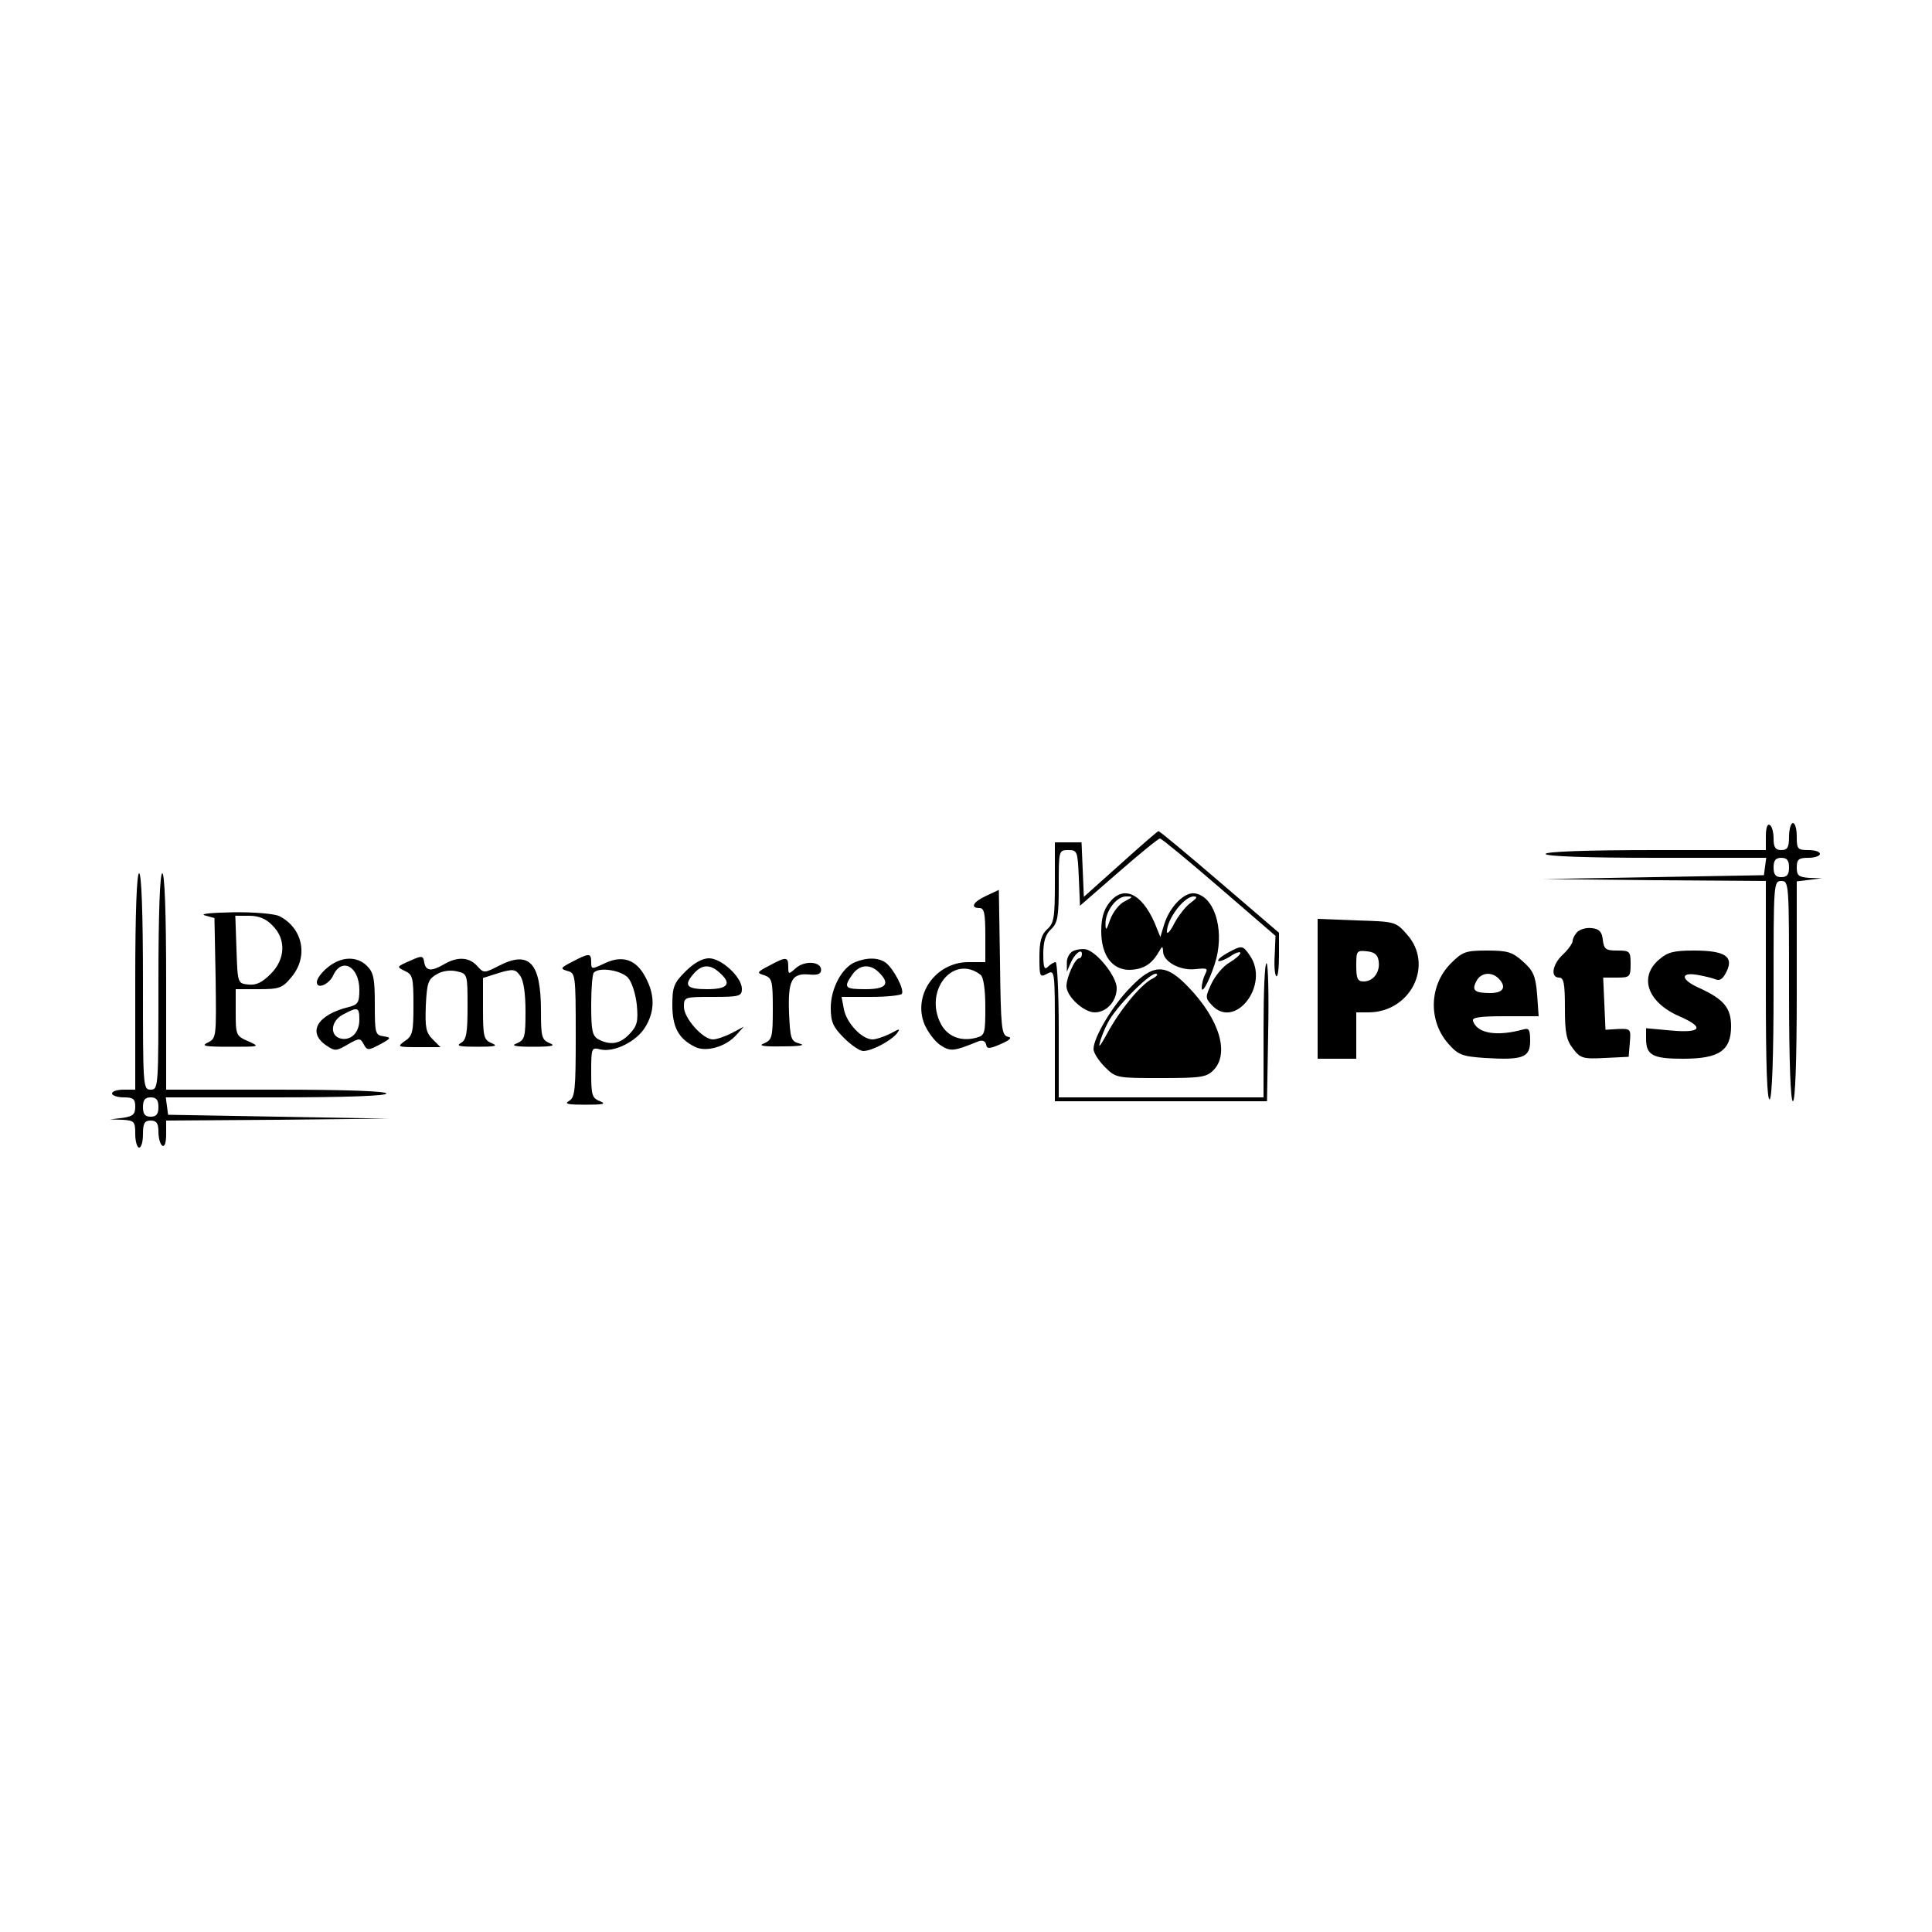
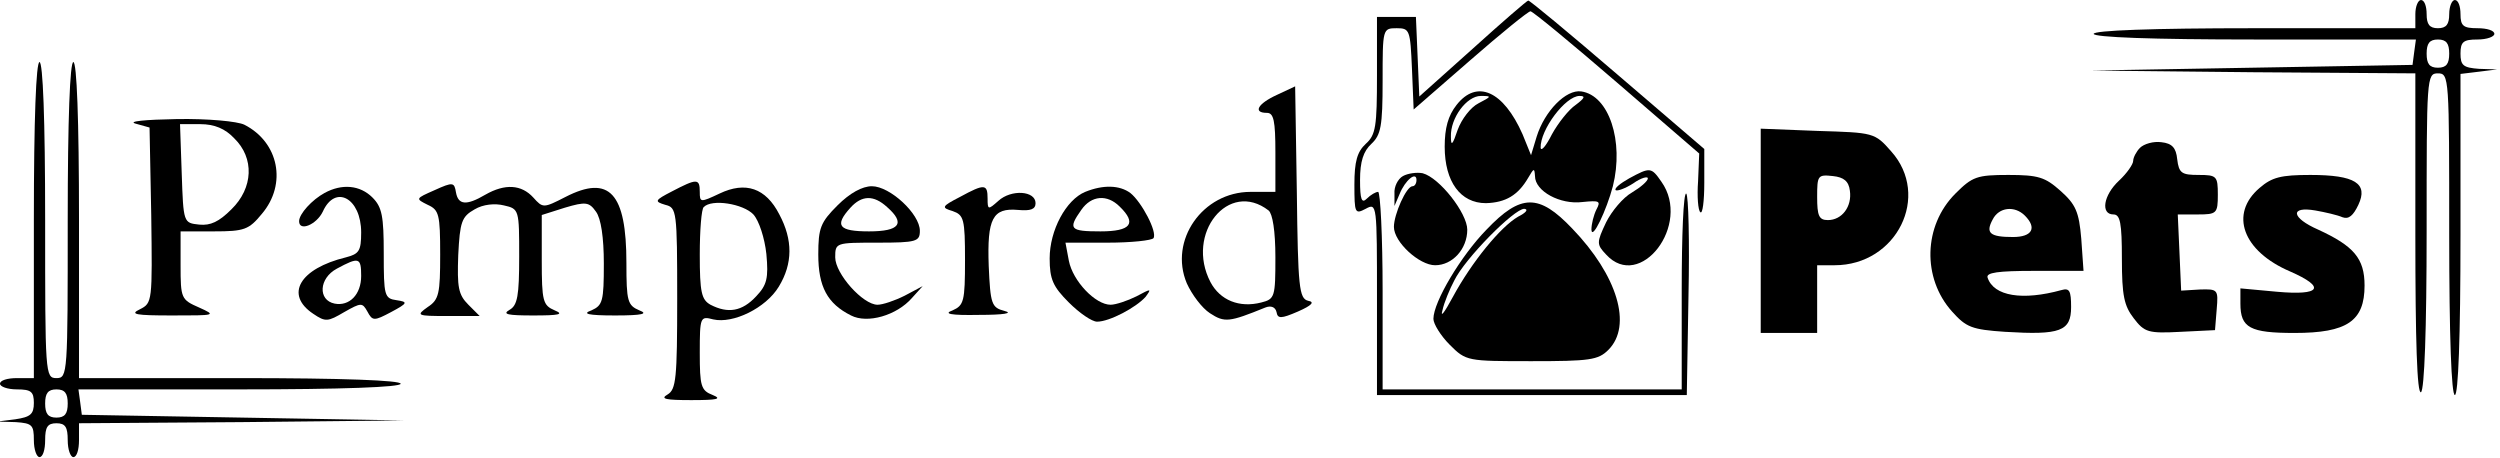
- <svg xmlns="http://www.w3.org/2000/svg" version="1.0" width="500pt" height="500pt" viewBox="0 0 500 500" preserveAspectRatio="xMidYMid meet">
-   <g transform="translate(0,500) scale(0.1,-0.1)" fill="#000000" stroke="none">
-     <path d="M4570 2836 l0 -36 -285 0 c-183 0 -285 -4 -285 -10 0 -6 102 -10 286 -10 l285 0 -3 -22 -3 -23 -285 -5 -285 -5 288 -3 287 -2 0 -286 c0 -187 3 -283 10 -279 6 4 10 110 10 286 0 272 0 279 20 279 20 0 20 -7 20 -285 0 -183 4 -285 10 -285 6 0 10 101 10 284 l0 285 33 4 32 4 -32 1 c-28 2 -33 6 -33 27 0 21 5 25 30 25 17 0 30 5 30 10 0 6 -13 10 -30 10 -28 0 -30 3 -30 35 0 19 -4 35 -10 35 -5 0 -10 -16 -10 -35 0 -28 -4 -35 -20 -35 -15 0 -20 7 -20 29 0 17 -4 33 -10 36 -6 4 -10 -8 -10 -29z m60 -81 c0 -18 -5 -25 -20 -25 -15 0 -20 7 -20 25 0 18 5 25 20 25 15 0 20 -7 20 -25z" />
-     <path d="M2900 2764 l-95 -85 -3 71 -3 70 -34 0 -35 0 0 -103 c0 -91 -2 -106 -20 -122 -15 -14 -20 -31 -20 -72 0 -51 1 -53 20 -43 20 11 20 8 20 -160 l0 -170 275 0 274 0 3 176 c2 97 0 178 -4 181 -5 2 -8 -75 -8 -171 l0 -176 -265 0 -265 0 0 175 c0 96 -4 175 -8 175 -4 0 -13 -5 -20 -12 -9 -9 -12 -2 -12 33 0 33 6 51 20 64 17 16 20 31 20 112 0 92 0 93 25 93 23 0 24 -3 27 -72 l3 -72 100 87 c55 48 103 87 107 87 4 0 73 -57 153 -126 l146 -126 -2 -49 c-2 -27 0 -52 4 -55 4 -4 7 20 7 52 l0 60 -154 132 c-85 73 -156 132 -158 131 -2 0 -46 -38 -98 -85z" />
-     <path d="M350 2460 l0 -280 -30 0 c-16 0 -30 -4 -30 -10 0 -5 14 -10 30 -10 25 0 30 -4 30 -24 0 -20 -6 -25 -32 -29 l-33 -4 33 -1 c30 -2 32 -5 32 -37 0 -19 5 -35 10 -35 6 0 10 16 10 35 0 28 4 35 20 35 15 0 20 -7 20 -29 0 -17 5 -33 10 -36 6 -4 10 8 10 29 l0 36 288 2 287 3 -285 5 -285 5 -3 23 -3 22 285 0 c184 0 286 4 286 10 0 6 -102 10 -285 10 l-285 0 0 280 c0 180 -4 280 -10 280 -6 0 -10 -100 -10 -280 0 -273 0 -280 -20 -280 -20 0 -20 7 -20 280 0 180 -4 280 -10 280 -6 0 -10 -100 -10 -280z m60 -325 c0 -18 -5 -25 -20 -25 -15 0 -20 7 -20 25 0 18 5 25 20 25 15 0 20 -7 20 -25z" />
-     <path d="M2553 2682 c-35 -16 -43 -32 -18 -32 12 0 15 -14 15 -70 l0 -70 -44 0 c-85 0 -145 -86 -113 -162 9 -20 27 -44 41 -53 26 -17 34 -16 98 10 10 4 18 1 20 -8 2 -12 8 -12 38 1 25 11 30 17 18 19 -16 4 -18 24 -20 192 l-3 188 -32 -15z m-15 -205 c7 -6 12 -36 12 -83 0 -70 -1 -74 -25 -80 -39 -10 -73 4 -90 36 -45 86 32 182 103 127z" />
-     <path d="M2871 2664 c-15 -19 -21 -41 -21 -74 0 -62 28 -100 73 -100 35 1 57 14 75 45 10 17 11 18 12 3 0 -27 45 -51 84 -46 30 3 33 2 25 -13 -5 -10 -9 -26 -9 -36 1 -20 27 35 38 77 20 80 -7 161 -56 168 -27 4 -65 -35 -79 -80 l-10 -33 -15 37 c-34 77 -81 98 -117 52z m39 3 c-14 -7 -30 -28 -37 -47 -9 -27 -12 -30 -12 -12 -1 33 28 72 53 72 20 0 19 -1 -4 -13z m172 -3 c-12 -8 -31 -32 -42 -52 -10 -20 -19 -31 -20 -24 -1 32 44 92 69 92 11 0 9 -4 -7 -16z" />
-     <path d="M530 2631 l25 -7 3 -155 c2 -153 2 -156 -20 -167 -19 -9 -8 -11 57 -11 77 0 79 0 48 14 -32 14 -33 16 -33 75 l0 60 59 0 c54 0 62 3 85 31 45 53 30 127 -31 158 -12 6 -65 11 -120 10 -56 -1 -87 -4 -73 -8z m175 -26 c36 -35 34 -88 -5 -126 -22 -22 -37 -29 -57 -27 -28 3 -28 3 -31 91 l-3 87 36 0 c25 0 44 -8 60 -25z" />
-     <path d="M3410 2441 l0 -181 50 0 50 0 0 60 0 60 31 0 c110 0 171 123 100 202 -29 33 -31 33 -130 36 l-101 4 0 -181z m158 71 c4 -28 -14 -52 -39 -52 -16 0 -19 8 -19 41 0 38 1 40 28 37 19 -2 28 -9 30 -26z" />
-     <path d="M4082 2588 c-6 -6 -12 -17 -12 -23 0 -6 -11 -22 -25 -35 -28 -26 -33 -60 -10 -60 12 0 15 -15 15 -79 0 -65 4 -83 21 -105 19 -25 26 -27 83 -24 l61 3 3 37 c3 35 2 36 -30 35 l-33 -2 -3 68 -3 67 36 0 c33 0 35 2 35 35 0 33 -2 35 -34 35 -30 0 -35 3 -38 28 -2 20 -9 28 -28 30 -14 2 -31 -3 -38 -10z" />
-     <path d="M2776 2538 c-9 -5 -16 -19 -15 -31 l0 -22 9 21 c10 25 30 41 30 25 0 -6 -3 -11 -7 -11 -11 0 -33 -50 -33 -72 0 -27 45 -68 73 -68 31 0 57 29 57 63 0 29 -49 92 -79 100 -10 2 -26 0 -35 -5z" />
-     <path d="M3177 2534 c-16 -9 -27 -18 -24 -21 3 -2 17 3 31 12 14 10 26 13 26 9 0 -5 -13 -16 -28 -25 -16 -9 -36 -33 -46 -53 -17 -36 -17 -39 0 -57 60 -66 152 53 98 129 -18 26 -20 26 -57 6z" />
-     <path d="M3755 2507 c-57 -57 -59 -150 -6 -209 25 -28 35 -32 94 -36 98 -6 117 1 117 44 0 29 -3 34 -17 30 -69 -19 -120 -11 -131 22 -3 9 18 12 83 12 l87 0 -4 57 c-4 48 -10 61 -37 85 -27 24 -39 28 -92 28 -56 0 -64 -3 -94 -33z m123 -39 c22 -22 13 -38 -21 -38 -41 0 -49 7 -36 31 11 22 39 25 57 7z" />
-     <path d="M4294 2517 c-54 -46 -30 -112 54 -148 64 -28 55 -43 -23 -36 l-65 6 0 -27 c0 -43 17 -52 96 -52 93 0 124 21 124 84 0 48 -19 70 -82 99 -48 21 -51 42 -5 34 17 -3 39 -8 48 -12 11 -4 19 3 28 22 18 38 -6 53 -85 53 -52 0 -68 -4 -90 -23z" />
-     <path d="M1060 2513 c-34 -15 -34 -15 -12 -26 20 -9 22 -17 22 -88 0 -69 -2 -80 -22 -93 -21 -15 -20 -16 35 -16 l57 0 -20 20 c-18 18 -20 31 -18 88 3 59 6 68 29 81 15 9 36 11 52 7 27 -6 27 -8 27 -91 0 -69 -3 -86 -17 -94 -14 -8 -3 -10 42 -10 46 0 55 2 38 9 -21 9 -23 16 -23 89 l0 80 41 13 c37 11 43 10 55 -7 9 -12 14 -46 14 -92 0 -67 -2 -74 -22 -83 -17 -6 -7 -9 42 -9 49 0 59 3 43 9 -21 9 -23 16 -23 84 0 124 -30 157 -108 117 -39 -20 -40 -20 -57 -1 -21 23 -50 25 -85 5 -34 -20 -48 -18 -52 4 -3 18 -5 19 -38 4z" />
-     <path d="M1481 2511 c-31 -16 -32 -18 -12 -24 20 -5 21 -10 21 -166 0 -142 -2 -161 -17 -170 -14 -8 -3 -10 42 -10 46 0 55 2 38 9 -21 8 -23 16 -23 75 0 64 1 65 24 59 35 -8 93 20 116 58 25 41 25 83 1 128 -24 47 -60 59 -106 37 -34 -16 -35 -16 -35 3 0 24 -5 24 -49 1z m144 -41 c10 -11 20 -42 23 -70 4 -43 1 -55 -18 -75 -25 -27 -50 -31 -81 -15 -16 9 -19 22 -19 89 0 43 3 81 7 84 14 15 70 6 88 -13z" />
-     <path d="M865 2508 c-22 -12 -45 -37 -45 -50 0 -19 31 -6 42 17 22 49 68 24 68 -37 0 -33 -4 -38 -27 -44 -82 -20 -109 -66 -58 -100 22 -15 26 -14 55 3 30 17 32 17 41 1 9 -17 12 -17 42 -1 30 16 30 18 10 21 -22 3 -23 8 -23 83 0 66 -3 82 -20 99 -22 22 -54 25 -85 8z m65 -147 c0 -33 -21 -54 -47 -49 -30 6 -28 45 4 62 39 21 43 20 43 -13z" />
-     <path d="M1774 2486 c-30 -30 -34 -40 -34 -87 0 -57 16 -87 58 -108 29 -15 81 0 108 31 l19 21 -32 -17 c-18 -9 -39 -16 -48 -16 -26 0 -75 55 -75 84 0 26 1 26 75 26 69 0 75 2 75 21 0 30 -53 79 -85 79 -17 0 -39 -12 -61 -34z m88 -3 c33 -29 22 -43 -32 -43 -54 0 -62 10 -33 42 20 22 41 23 65 1z" />
-     <path d="M1991 2501 c-33 -17 -33 -19 -13 -25 20 -7 22 -14 22 -87 0 -73 -2 -80 -22 -89 -17 -6 -4 -9 47 -8 44 0 61 3 45 7 -23 6 -25 12 -28 80 -3 84 7 103 52 99 22 -2 31 1 31 12 0 22 -43 25 -66 4 -18 -16 -19 -16 -19 4 0 26 -5 27 -49 3z" />
-     <path d="M2213 2510 c-34 -14 -63 -68 -63 -118 0 -37 6 -50 34 -78 19 -19 41 -34 50 -34 22 0 69 25 86 44 11 15 10 15 -16 1 -16 -8 -37 -15 -46 -15 -27 0 -67 42 -74 78 l-6 32 75 0 c42 0 78 4 81 8 7 11 -21 64 -41 80 -19 14 -48 15 -80 2z m61 -26 c31 -30 20 -44 -34 -44 -54 0 -58 4 -34 38 18 26 46 28 68 6z" />
-     <path d="M2924 2443 c-45 -46 -94 -128 -94 -158 0 -9 13 -30 29 -46 29 -29 31 -29 145 -29 103 0 118 2 136 20 43 43 16 132 -64 215 -59 62 -91 62 -152 -2z m56 23 c-31 -18 -82 -80 -116 -143 -14 -26 -22 -37 -18 -23 3 14 13 38 21 53 19 39 106 127 124 127 8 -1 3 -7 -11 -14z" />
+ <svg xmlns="http://www.w3.org/2000/svg" version="1.0" width="443pt" height="81pt" viewBox="0 0 443 81" preserveAspectRatio="xMidYMid meet">
+   <g transform="translate(0,81) scale(0.1,-0.1)" fill="#000000" stroke="none">
+     <path d="M2610 724 l-95 -85 -3 71 -3 70 -34 0 -35 0 0 -103 c0 -91 -2 -106 -20 -122 -15 -14 -20 -31 -20 -72 0 -51 1 -53 20 -43 20 11 20 8 20 -160 l0 -170 275 0 274 0 3 176 c2 97 0 178 -4 181 -5 2 -8 -75 -8 -171 l0 -176 -265 0 -265 0 0 175 c0 96 -4 175 -8 175 -4 0 -13 -5 -20 -12 -9 -9 -12 -2 -12 33 0 33 6 51 20 64 17 16 20 31 20 112 0 92 0 93 25 93 23 0 24 -3 27 -72 l3 -72 100 87 c55 48 103 87 107 87 4 0 73 -57 153 -126 l146 -126 -2 -49 c-2 -27 0 -52 4 -55 4 -4 7 20 7 52 l0 60 -154 132 c-85 73 -156 132 -158 131 -2 0 -46 -38 -98 -85z" />
+     <path d="M4280 785 l0 -25 -285 0 c-183 0 -285 -4 -285 -10 0 -6 102 -10 286 -10 l285 0 -3 -22 -3 -23 -285 -5 -285 -5 288 -3 287 -2 0 -286 c0 -187 3 -283 10 -279 6 4 10 110 10 286 0 272 0 279 20 279 20 0 20 -7 20 -285 0 -183 4 -285 10 -285 6 0 10 101 10 284 l0 285 33 4 32 4 -32 1 c-28 2 -33 6 -33 27 0 21 5 25 30 25 17 0 30 5 30 10 0 6 -13 10 -30 10 -25 0 -30 4 -30 25 0 14 -4 25 -10 25 -5 0 -10 -11 -10 -25 0 -18 -5 -25 -20 -25 -15 0 -20 7 -20 25 0 14 -4 25 -10 25 -5 0 -10 -11 -10 -25z m60 -70 c0 -18 -5 -25 -20 -25 -15 0 -20 7 -20 25 0 18 5 25 20 25 15 0 20 -7 20 -25z" />
+     <path d="M60 420 l0 -280 -30 0 c-17 0 -30 -4 -30 -10 0 -5 13 -10 30 -10 25 0 30 -4 30 -24 0 -20 -6 -25 -33 -29 l-32 -4 33 -1 c29 -2 32 -5 32 -32 0 -17 5 -30 10 -30 6 0 10 13 10 30 0 23 4 30 20 30 16 0 20 -7 20 -30 0 -17 5 -30 10 -30 6 0 10 13 10 30 l0 30 288 2 287 3 -285 5 -285 5 -3 23 -3 22 285 0 c184 0 286 4 286 10 0 6 -102 10 -285 10 l-285 0 0 280 c0 180 -4 280 -10 280 -6 0 -10 -100 -10 -280 0 -273 0 -280 -20 -280 -20 0 -20 7 -20 280 0 180 -4 280 -10 280 -6 0 -10 -100 -10 -280z m60 -325 c0 -18 -5 -25 -20 -25 -15 0 -20 7 -20 25 0 18 5 25 20 25 15 0 20 -7 20 -25z" />
+     <path d="M2263 642 c-35 -16 -43 -32 -18 -32 12 0 15 -14 15 -70 l0 -70 -44 0 c-85 0 -145 -86 -113 -162 9 -20 27 -44 41 -53 26 -17 34 -16 98 10 10 4 18 1 20 -8 2 -12 8 -12 38 1 25 11 30 17 18 19 -16 4 -18 24 -20 192 l-3 188 -32 -15z m-15 -205 c7 -6 12 -36 12 -83 0 -70 -1 -74 -25 -80 -39 -10 -73 4 -90 36 -45 86 32 182 103 127z" />
+     <path d="M2581 624 c-15 -19 -21 -41 -21 -74 0 -62 28 -100 73 -100 35 1 57 14 75 45 10 17 11 18 12 3 0 -27 45 -51 84 -46 30 3 33 2 25 -13 -5 -10 -9 -26 -9 -36 1 -20 27 35 38 77 20 80 -7 161 -56 168 -27 4 -65 -35 -79 -80 l-10 -33 -15 37 c-34 77 -81 98 -117 52z m39 3 c-14 -7 -30 -28 -37 -47 -9 -27 -12 -30 -12 -12 -1 33 28 72 53 72 20 0 19 -1 -4 -13z m172 -3 c-12 -8 -31 -32 -42 -52 -10 -20 -19 -31 -20 -24 -1 32 44 92 69 92 11 0 9 -4 -7 -16z" />
+     <path d="M240 591 l25 -7 3 -155 c2 -153 2 -156 -20 -167 -19 -9 -8 -11 57 -11 77 0 79 0 48 14 -32 14 -33 16 -33 75 l0 60 59 0 c54 0 62 3 85 31 45 53 30 127 -31 158 -12 6 -65 11 -120 10 -56 -1 -87 -4 -73 -8z m175 -26 c36 -35 34 -88 -5 -126 -22 -22 -37 -29 -57 -27 -28 3 -28 3 -31 91 l-3 87 36 0 c25 0 44 -8 60 -25z" />
+     <path d="M3120 401 l0 -181 50 0 50 0 0 60 0 60 31 0 c110 0 171 123 100 202 -29 33 -31 33 -130 36 l-101 4 0 -181z m158 71 c4 -28 -14 -52 -39 -52 -16 0 -19 8 -19 41 0 38 1 40 28 37 19 -2 28 -9 30 -26z" />
+     <path d="M3792 548 c-6 -6 -12 -17 -12 -23 0 -6 -11 -22 -25 -35 -28 -26 -33 -60 -10 -60 12 0 15 -15 15 -79 0 -65 4 -83 21 -105 19 -25 26 -27 83 -24 l61 3 3 37 c3 35 2 36 -30 35 l-33 -2 -3 68 -3 67 36 0 c33 0 35 2 35 35 0 33 -2 35 -34 35 -30 0 -35 3 -38 28 -2 20 -9 28 -28 30 -14 2 -31 -3 -38 -10z" />
+     <path d="M2486 498 c-9 -5 -16 -19 -15 -31 l0 -22 9 21 c10 25 30 41 30 25 0 -6 -3 -11 -7 -11 -11 0 -33 -50 -33 -72 0 -27 45 -68 73 -68 31 0 57 29 57 63 0 29 -49 92 -79 100 -10 2 -26 0 -35 -5z" />
+     <path d="M2887 494 c-16 -9 -27 -18 -24 -21 3 -2 17 3 31 12 14 10 26 13 26 9 0 -5 -13 -16 -28 -25 -16 -9 -36 -33 -46 -53 -17 -36 -17 -39 0 -57 60 -66 152 53 98 129 -18 26 -20 26 -57 6z" />
+     <path d="M3465 467 c-57 -57 -59 -150 -6 -209 25 -28 35 -32 94 -36 98 -6 117 1 117 44 0 29 -3 34 -17 30 -69 -19 -120 -11 -131 22 -3 9 18 12 83 12 l87 0 -4 57 c-4 48 -10 61 -37 85 -27 24 -39 28 -92 28 -56 0 -64 -3 -94 -33z m123 -39 c22 -22 13 -38 -21 -38 -41 0 -49 7 -36 31 11 22 39 25 57 7z" />
+     <path d="M4004 477 c-54 -46 -30 -112 54 -148 64 -28 55 -43 -23 -36 l-65 6 0 -27 c0 -43 17 -52 96 -52 93 0 124 21 124 84 0 48 -19 70 -82 99 -48 21 -51 42 -5 34 17 -3 39 -8 48 -12 11 -4 19 3 28 22 18 38 -6 53 -85 53 -52 0 -68 -4 -90 -23z" />
+     <path d="M770 473 c-34 -15 -34 -15 -12 -26 20 -9 22 -17 22 -88 0 -69 -2 -80 -22 -93 -21 -15 -20 -16 35 -16 l57 0 -20 20 c-18 18 -20 31 -18 88 3 59 6 68 29 81 15 9 36 11 52 7 27 -6 27 -8 27 -91 0 -69 -3 -86 -17 -94 -14 -8 -3 -10 42 -10 46 0 55 2 38 9 -21 9 -23 16 -23 89 l0 80 41 13 c37 11 43 10 55 -7 9 -12 14 -46 14 -92 0 -67 -2 -74 -22 -83 -17 -6 -7 -9 42 -9 49 0 59 3 43 9 -21 9 -23 16 -23 84 0 124 -30 157 -108 117 -39 -20 -40 -20 -57 -1 -21 23 -50 25 -85 5 -34 -20 -48 -18 -52 4 -3 18 -5 19 -38 4z" />
+     <path d="M1191 471 c-31 -16 -32 -18 -12 -24 20 -5 21 -10 21 -166 0 -142 -2 -161 -17 -170 -14 -8 -3 -10 42 -10 46 0 55 2 38 9 -21 8 -23 16 -23 75 0 64 1 65 24 59 35 -8 93 20 116 58 25 41 25 83 1 128 -24 47 -60 59 -106 37 -34 -16 -35 -16 -35 3 0 24 -5 24 -49 1z m144 -41 c10 -11 20 -42 23 -70 4 -43 1 -55 -18 -75 -25 -27 -50 -31 -81 -15 -16 9 -19 22 -19 89 0 43 3 81 7 84 14 15 70 6 88 -13z" />
+     <path d="M575 468 c-22 -12 -45 -37 -45 -50 0 -19 31 -6 42 17 22 49 68 24 68 -37 0 -33 -4 -38 -27 -44 -82 -20 -109 -66 -58 -100 22 -15 26 -14 55 3 30 17 32 17 41 1 9 -17 12 -17 42 -1 30 16 30 18 10 21 -22 3 -23 8 -23 83 0 66 -3 82 -20 99 -22 22 -54 25 -85 8z m65 -147 c0 -33 -21 -54 -47 -49 -30 6 -28 45 4 62 39 21 43 20 43 -13z" />
+     <path d="M1484 446 c-30 -30 -34 -40 -34 -87 0 -57 16 -87 58 -108 29 -15 81 0 108 31 l19 21 -32 -17 c-18 -9 -39 -16 -48 -16 -26 0 -75 55 -75 84 0 26 1 26 75 26 69 0 75 2 75 21 0 30 -53 79 -85 79 -17 0 -39 -12 -61 -34z m88 -3 c33 -29 22 -43 -32 -43 -54 0 -62 10 -33 42 20 22 41 23 65 1z" />
+     <path d="M1701 461 c-33 -17 -33 -19 -13 -25 20 -7 22 -14 22 -87 0 -73 -2 -80 -22 -89 -17 -6 -4 -9 47 -8 44 0 61 3 45 7 -23 6 -25 12 -28 80 -3 84 7 103 52 99 22 -2 31 1 31 12 0 22 -43 25 -66 4 -18 -16 -19 -16 -19 4 0 26 -5 27 -49 3z" />
+     <path d="M1923 470 c-34 -14 -63 -68 -63 -118 0 -37 6 -50 34 -78 19 -19 41 -34 50 -34 22 0 69 25 86 44 11 15 10 15 -16 1 -16 -8 -37 -15 -46 -15 -27 0 -67 42 -74 78 l-6 32 75 0 c42 0 78 4 81 8 7 11 -21 64 -41 80 -19 14 -48 15 -80 2z m61 -26 c31 -30 20 -44 -34 -44 -54 0 -58 4 -34 38 18 26 46 28 68 6z" />
+     <path d="M2634 403 c-45 -46 -94 -128 -94 -158 0 -9 13 -30 29 -46 29 -29 31 -29 145 -29 103 0 118 2 136 20 43 43 16 132 -64 215 -59 62 -91 62 -152 -2z m56 23 c-31 -18 -82 -80 -116 -143 -14 -26 -22 -37 -18 -23 3 14 13 38 21 53 19 39 106 127 124 127 8 -1 3 -7 -11 -14z" />
  </g>
</svg>
